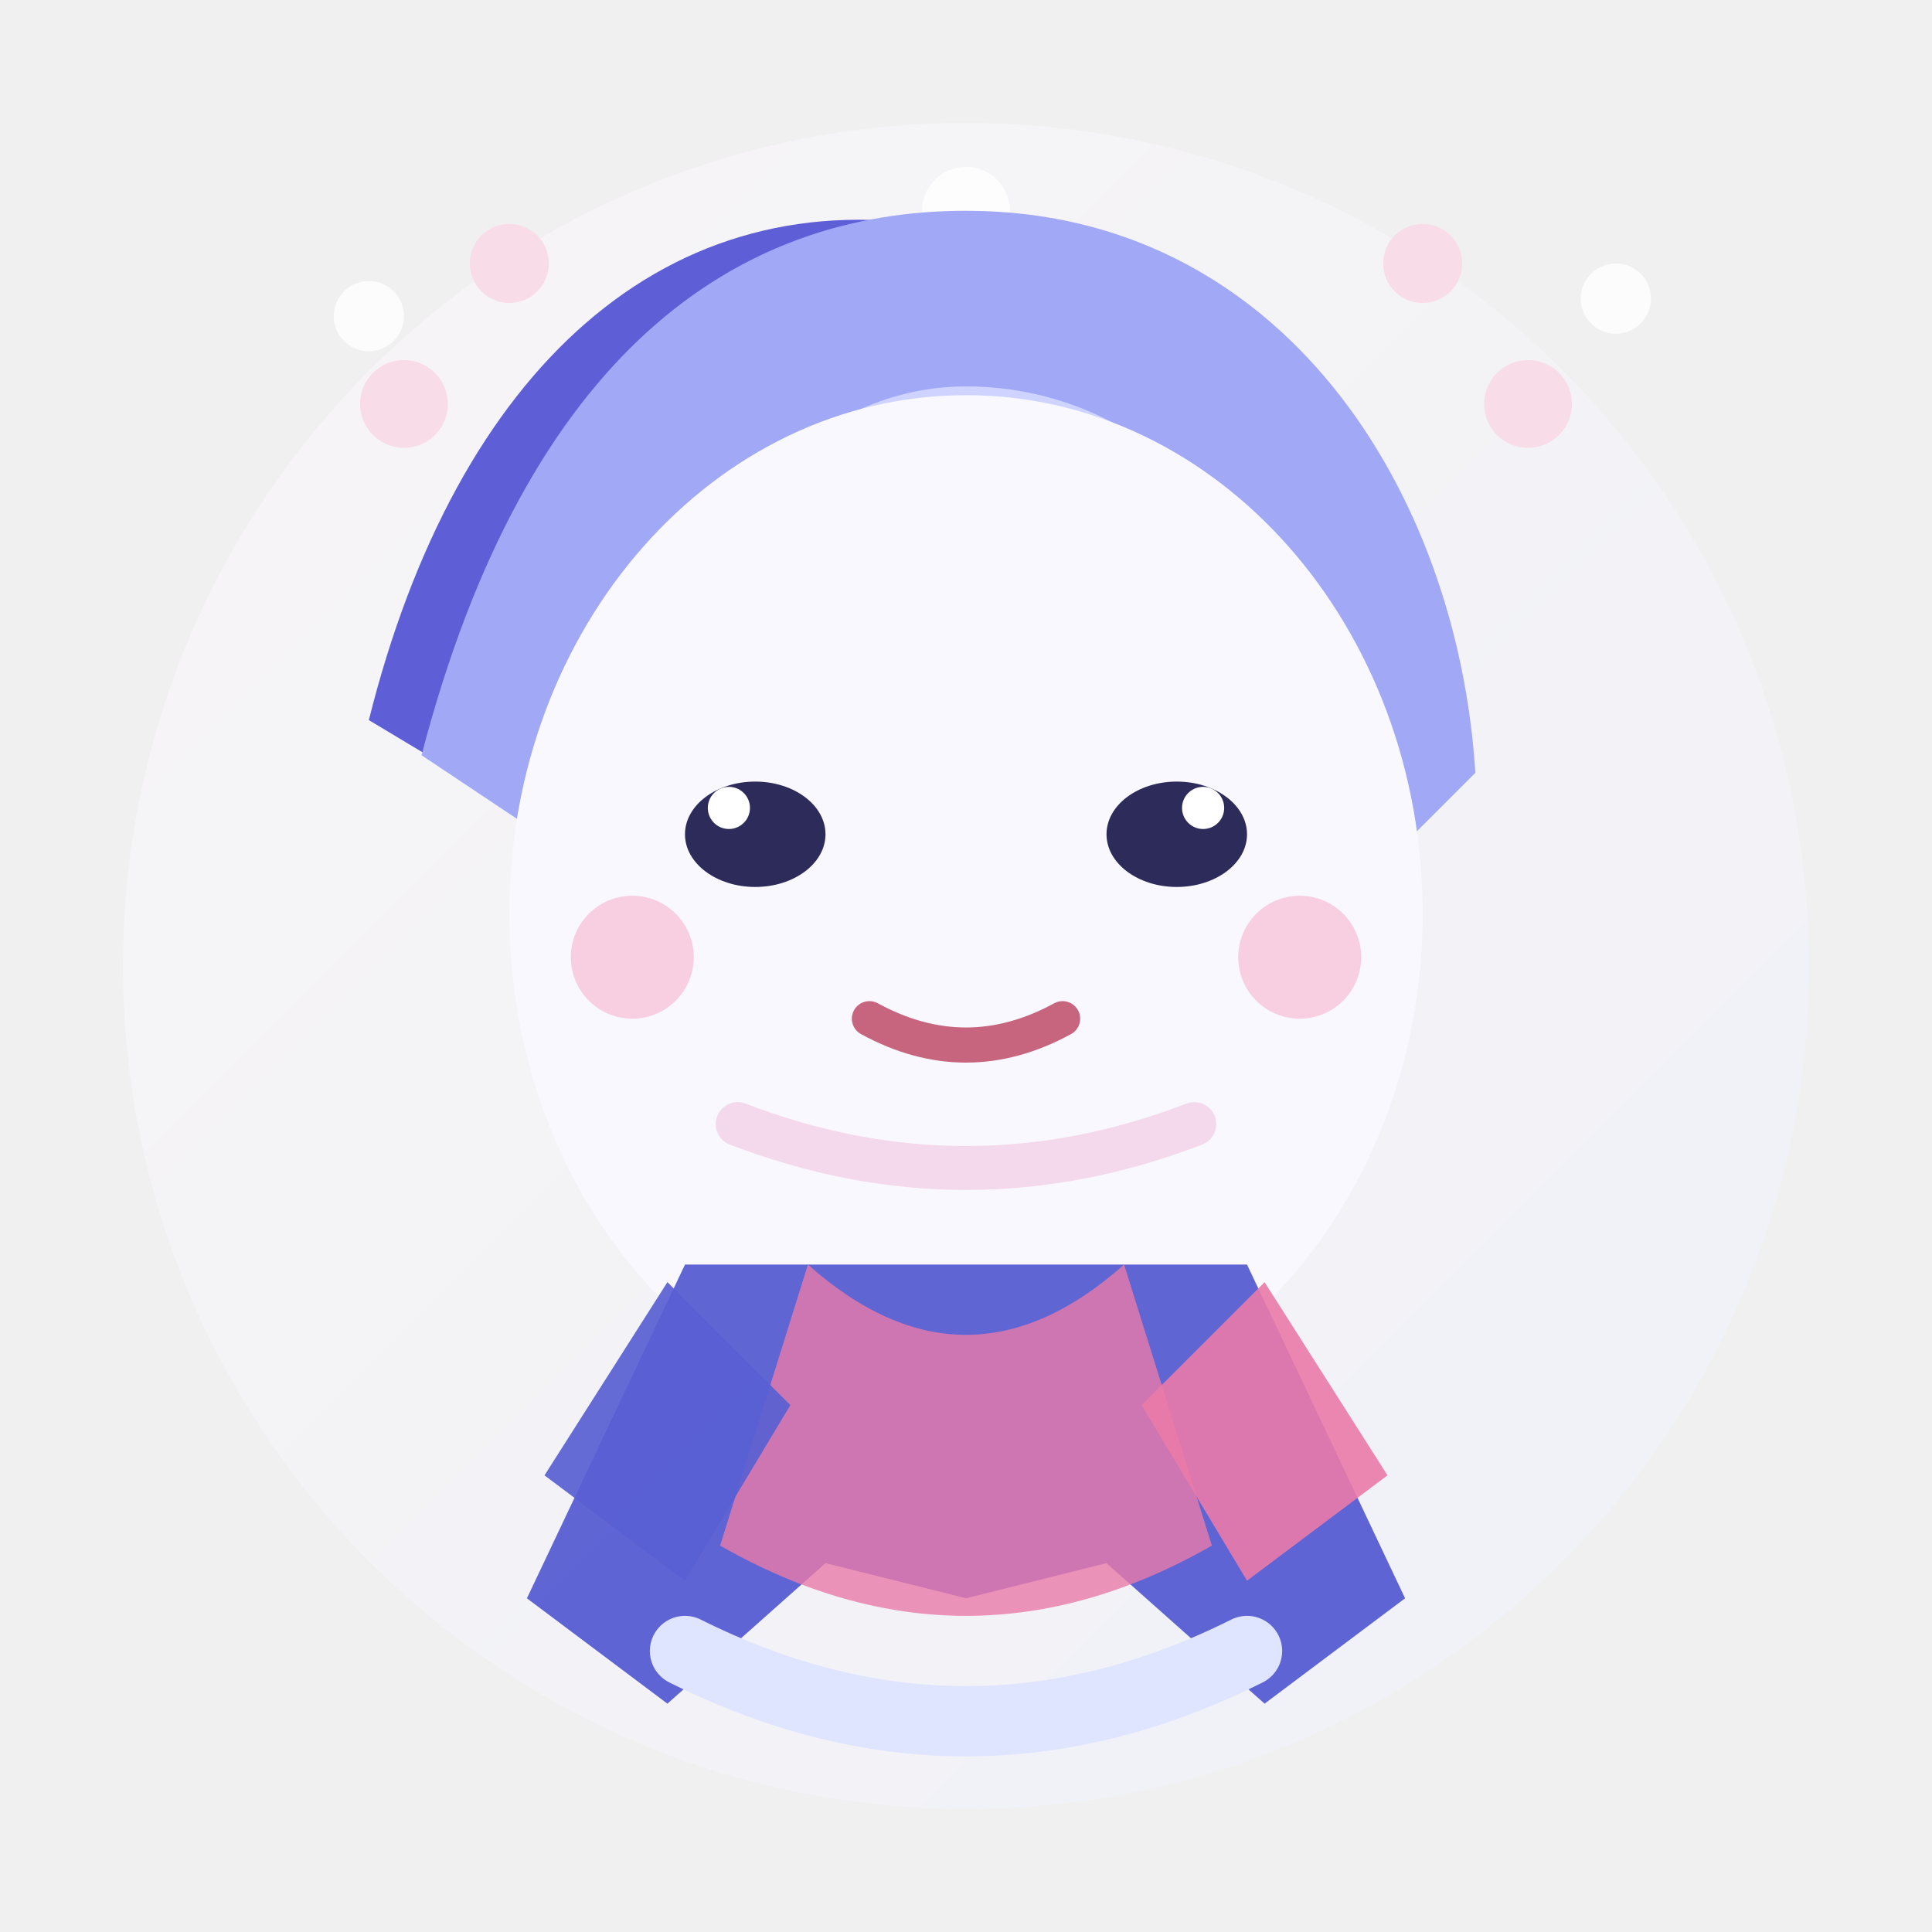
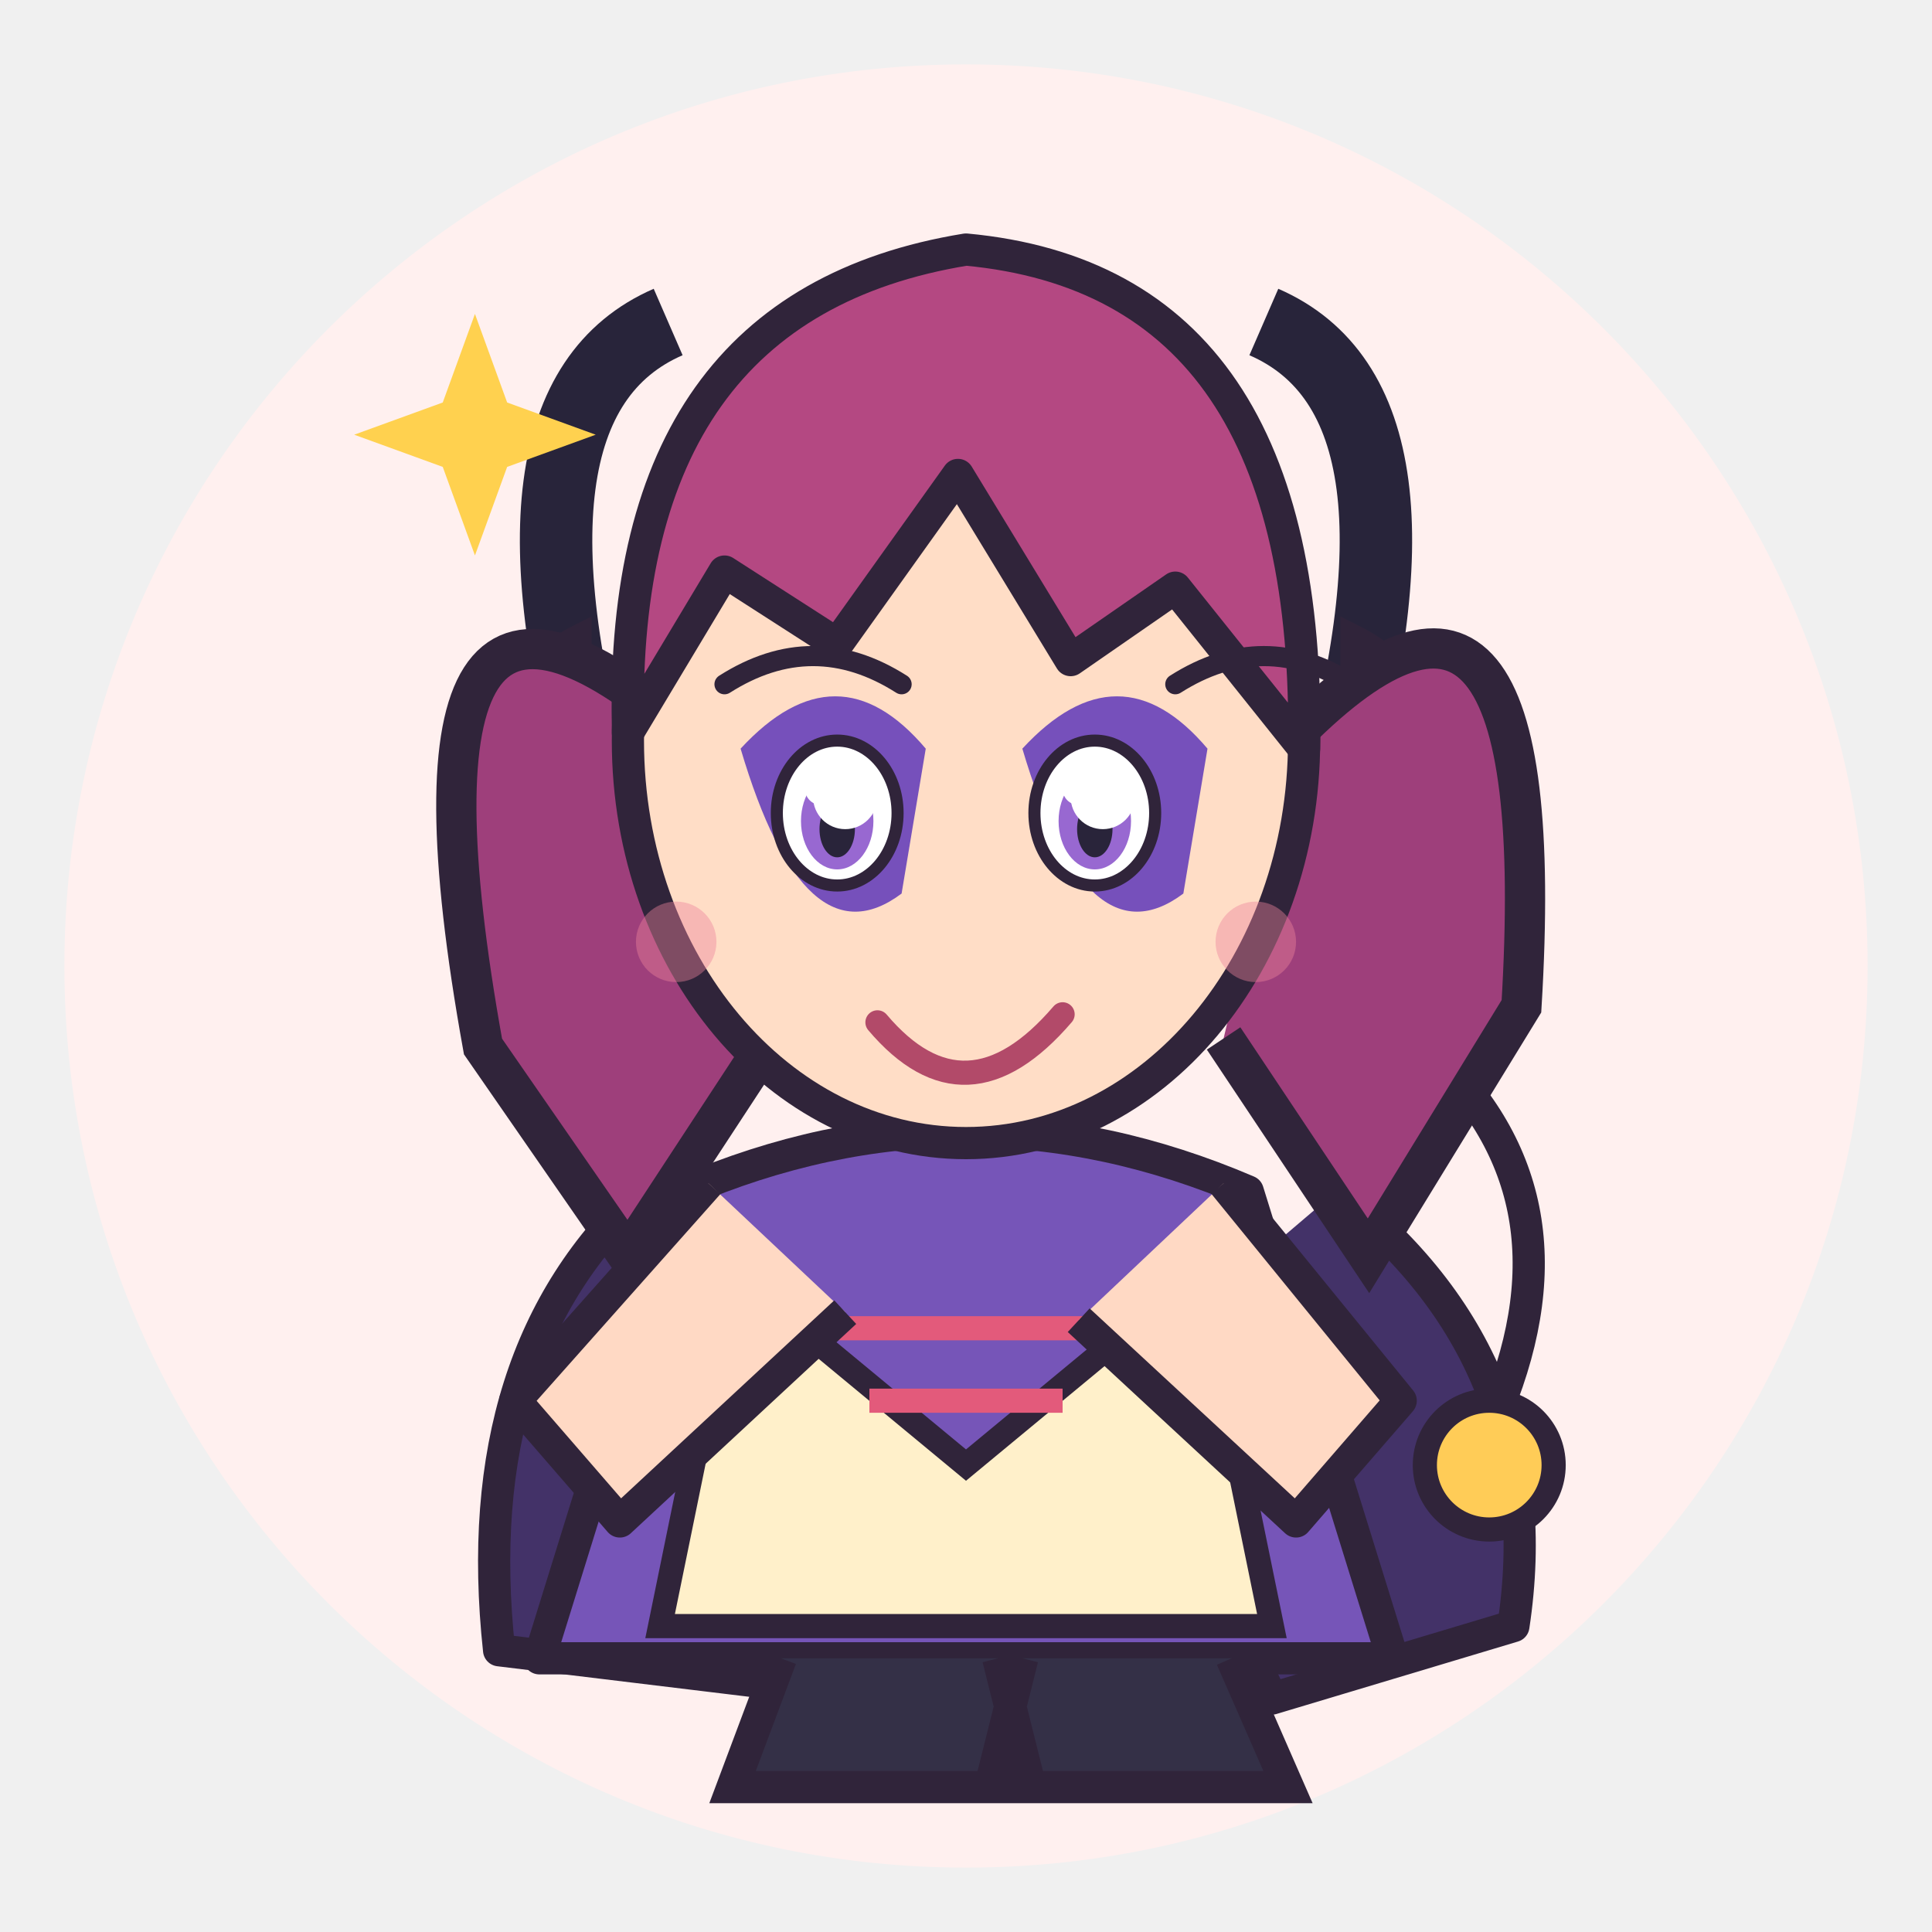
- <svg xmlns="http://www.w3.org/2000/svg" viewBox="0 0 220 220" role="img" aria-label="RWFD personality character">
-   <defs>
-     <linearGradient id="bg-RWFD" x1="0" x2="1" y1="0" y2="1">
-       <stop offset="0" stop-color="#fffafc" />
-       <stop offset="1" stop-color="#eef2ff" />
-     </linearGradient>
-   </defs>
-   <circle cx="110" cy="110" r="96" fill="url(#bg-RWFD)" opacity="0.45" />
-   <g fill="white" opacity="0.8">
-     <circle cx="42" cy="36" r="4" />
-     <circle cx="184" cy="34" r="4" />
-     <circle cx="110" cy="24" r="5" />
-   </g>
-   <path d="M42 82 C52 42 76 20 108 26 C142 32 162 58 166 86 L148 100 L118 102 L110 80 L102 102 L72 100 Z" fill="#5e5ed7" />
-   <path d="M56 72 C67 49 86 38 108 40 C130 42 144 58 148 80 L136 92 L110 96 L84 92 Z" fill="#7d8bf7" opacity="0.96" />
-   <path d="M48 86 C60 40 84 24 110 24 C146 24 166 56 168 88 L154 102 L124 102 L110 72 L96 102 L66 98 Z" fill="#a1a8f5" />
-   <path d="M72 78 C82 54 96 44 110 44 C124 44 138 52 146 70 L136 90 L110 96 L84 90 Z" fill="#d0d6ff" opacity="0.95" />
-   <ellipse cx="110" cy="104" rx="52" ry="59" fill="#f9f8ff" />
-   <circle cx="72" cy="109" r="7" fill="#f7c4d8" opacity="0.8" />
-   <circle cx="148" cy="109" r="7" fill="#f7c4d8" opacity="0.8" />
-   <ellipse cx="86" cy="95" rx="8" ry="6" fill="#2d2b59" />
-   <ellipse cx="134" cy="95" rx="8" ry="6" fill="#2d2b59" />
-   <circle cx="83" cy="92" r="2.4" fill="#fff" />
-   <circle cx="137" cy="92" r="2.4" fill="#fff" />
-   <path d="M99 116 Q110 122 121 116" fill="none" stroke="#c8657e" stroke-width="4" stroke-linecap="round" />
-   <path d="M84 128 Q110 138 136 128" fill="none" stroke="#f3d9eb" stroke-width="5" stroke-linecap="round" />
-   <path d="M78 144 L60 182 L76 194 L94 178 L110 182 L126 178 L144 194 L160 182 L142 144 Z" fill="#595fd2" opacity="0.96" />
-   <path d="M92 144 Q110 160 128 144 L138 176 Q110 192 82 176 Z" fill="#ea7aa9" opacity="0.8" />
-   <path d="M76 146 L62 168 L78 180 L90 160 Z" fill="#595fd2" opacity="0.92" />
-   <path d="M144 146 L158 168 L142 180 L130 160 Z" fill="#ea7aa9" opacity="0.9" />
-   <g fill="#f9dae6" opacity="0.92">
-     <circle cx="46" cy="46" r="5" />
-     <circle cx="58" cy="30" r="4.5" />
-     <circle cx="174" cy="46" r="5" />
-     <circle cx="162" cy="30" r="4.5" />
-   </g>
-   <path d="M78 188 Q110 204 142 188" fill="none" stroke="#dfe4ff" stroke-width="8" stroke-linecap="round" />
+ <svg xmlns="http://www.w3.org/2000/svg" viewBox="0 0 240 240" role="img" aria-label="Anime reviewer with headphones and microphone">
+   <circle cx="120" cy="120" r="112" fill="#fff0ef" />
+   <path d="M80 148q-22 20-18 57l33 4 19-39m52-22q27 21 22 54l-30 9-19-40" fill="#433268" stroke="#30243a" stroke-width="4" stroke-linejoin="round" />
+   <path d="M85 148q35-15 70 0l18 58H67z" fill="#7655b8" stroke="#30243a" stroke-width="4" stroke-linejoin="round" />
+   <path d="M91 158l29 24 29-24 9 44H82z" fill="#fff0ca" stroke="#30243a" stroke-width="3" />
+   <path d="M103 165h34m-29 9h24" stroke="#e35a7b" stroke-width="3" />
+   <path d="M75 101q-15-51 8-61m82 61q15-51-8-61" fill="none" stroke="#28243a" stroke-width="9" />
+   <path d="M72 79q-12 6-12 21v19q0 11 12 12zm96 0q12 6 12 21v19q0 11-12 12z" fill="#df477a" stroke="#30243a" stroke-width="3" />
+   <path d="M88 147l-24 27 13 15 28-26m47-16 22 27-13 15-27-25" fill="#ffd9c4" stroke="#30243a" stroke-width="4" stroke-linejoin="round" />
+   <path d="M177 130q20 18 9 45" fill="none" stroke="#30243a" stroke-width="4" />
+   <circle cx="185" cy="182" r="8" fill="#ffcc57" stroke="#30243a" stroke-width="3" />
+   <path d="M85 91q-38-33-25 39l18 26 19-29m64-36q32-32 28 34l-19 31-18-27" fill="#9e3f7b" stroke="#30243a" stroke-width="5" />
+   <ellipse cx="120" cy="92" rx="42" ry="50" fill="#ffddc6" stroke="#30243a" stroke-width="4" />
+   <path d="M78 90q-1-52 42-59 43 4 42 62l-16-20-13 9-14-23-15 21-14-9-12 20z" fill="#b44882" stroke="#30243a" stroke-width="4" stroke-linejoin="round" />
+   <path d="M92 93q12-13 23 0l-3 18q-12 9-20-18m35 0q12-13 23 0l-3 18q-12 9-20-18" fill="#7650bb" />
+   <path d="M90 85q11-7 22 0m34 0q11-7 22 0" fill="none" stroke="#30243a" stroke-width="2.5" stroke-linecap="round" />
+   <ellipse cx="104" cy="101" rx="7.5" ry="9" fill="#fff" stroke="#30243a" stroke-width="1.5" />
+   <ellipse cx="136" cy="101" rx="7.5" ry="9" fill="#fff" stroke="#30243a" stroke-width="1.5" />
+   <ellipse cx="104" cy="102" rx="4.5" ry="6" fill="#9868d1" />
+   <ellipse cx="136" cy="102" rx="4.5" ry="6" fill="#9868d1" />
+   <ellipse cx="104" cy="103" rx="2.2" ry="3.5" fill="#29243a" />
+   <ellipse cx="136" cy="103" rx="2.2" ry="3.5" fill="#29243a" />
+   <circle cx="102" cy="98" r="2" fill="#fff" />
+   <circle cx="134" cy="98" r="2" fill="#fff" />
+   <circle cx="84" cy="117" r="5" fill="#ed829b" opacity=".42" />
+   <circle cx="156" cy="117" r="5" fill="#ed829b" opacity=".42" />
+   <circle cx="105" cy="99" r="4" fill="#fff" />
+   <circle cx="137" cy="99" r="4" fill="#fff" />
+   <path d="M109 127q11 13 23-1" fill="none" stroke="#b24a69" stroke-width="3" stroke-linecap="round" />
+   <path d="M97 206l-6 16h37l-4-16m29 0 7 16h-37l4-16" fill="#343047" stroke="#30243a" stroke-width="4" />
+   <path d="M55 50l4-11 4 11 11 4-11 4-4 11-4-11-11-4z" fill="#ffd14f" />
</svg>
